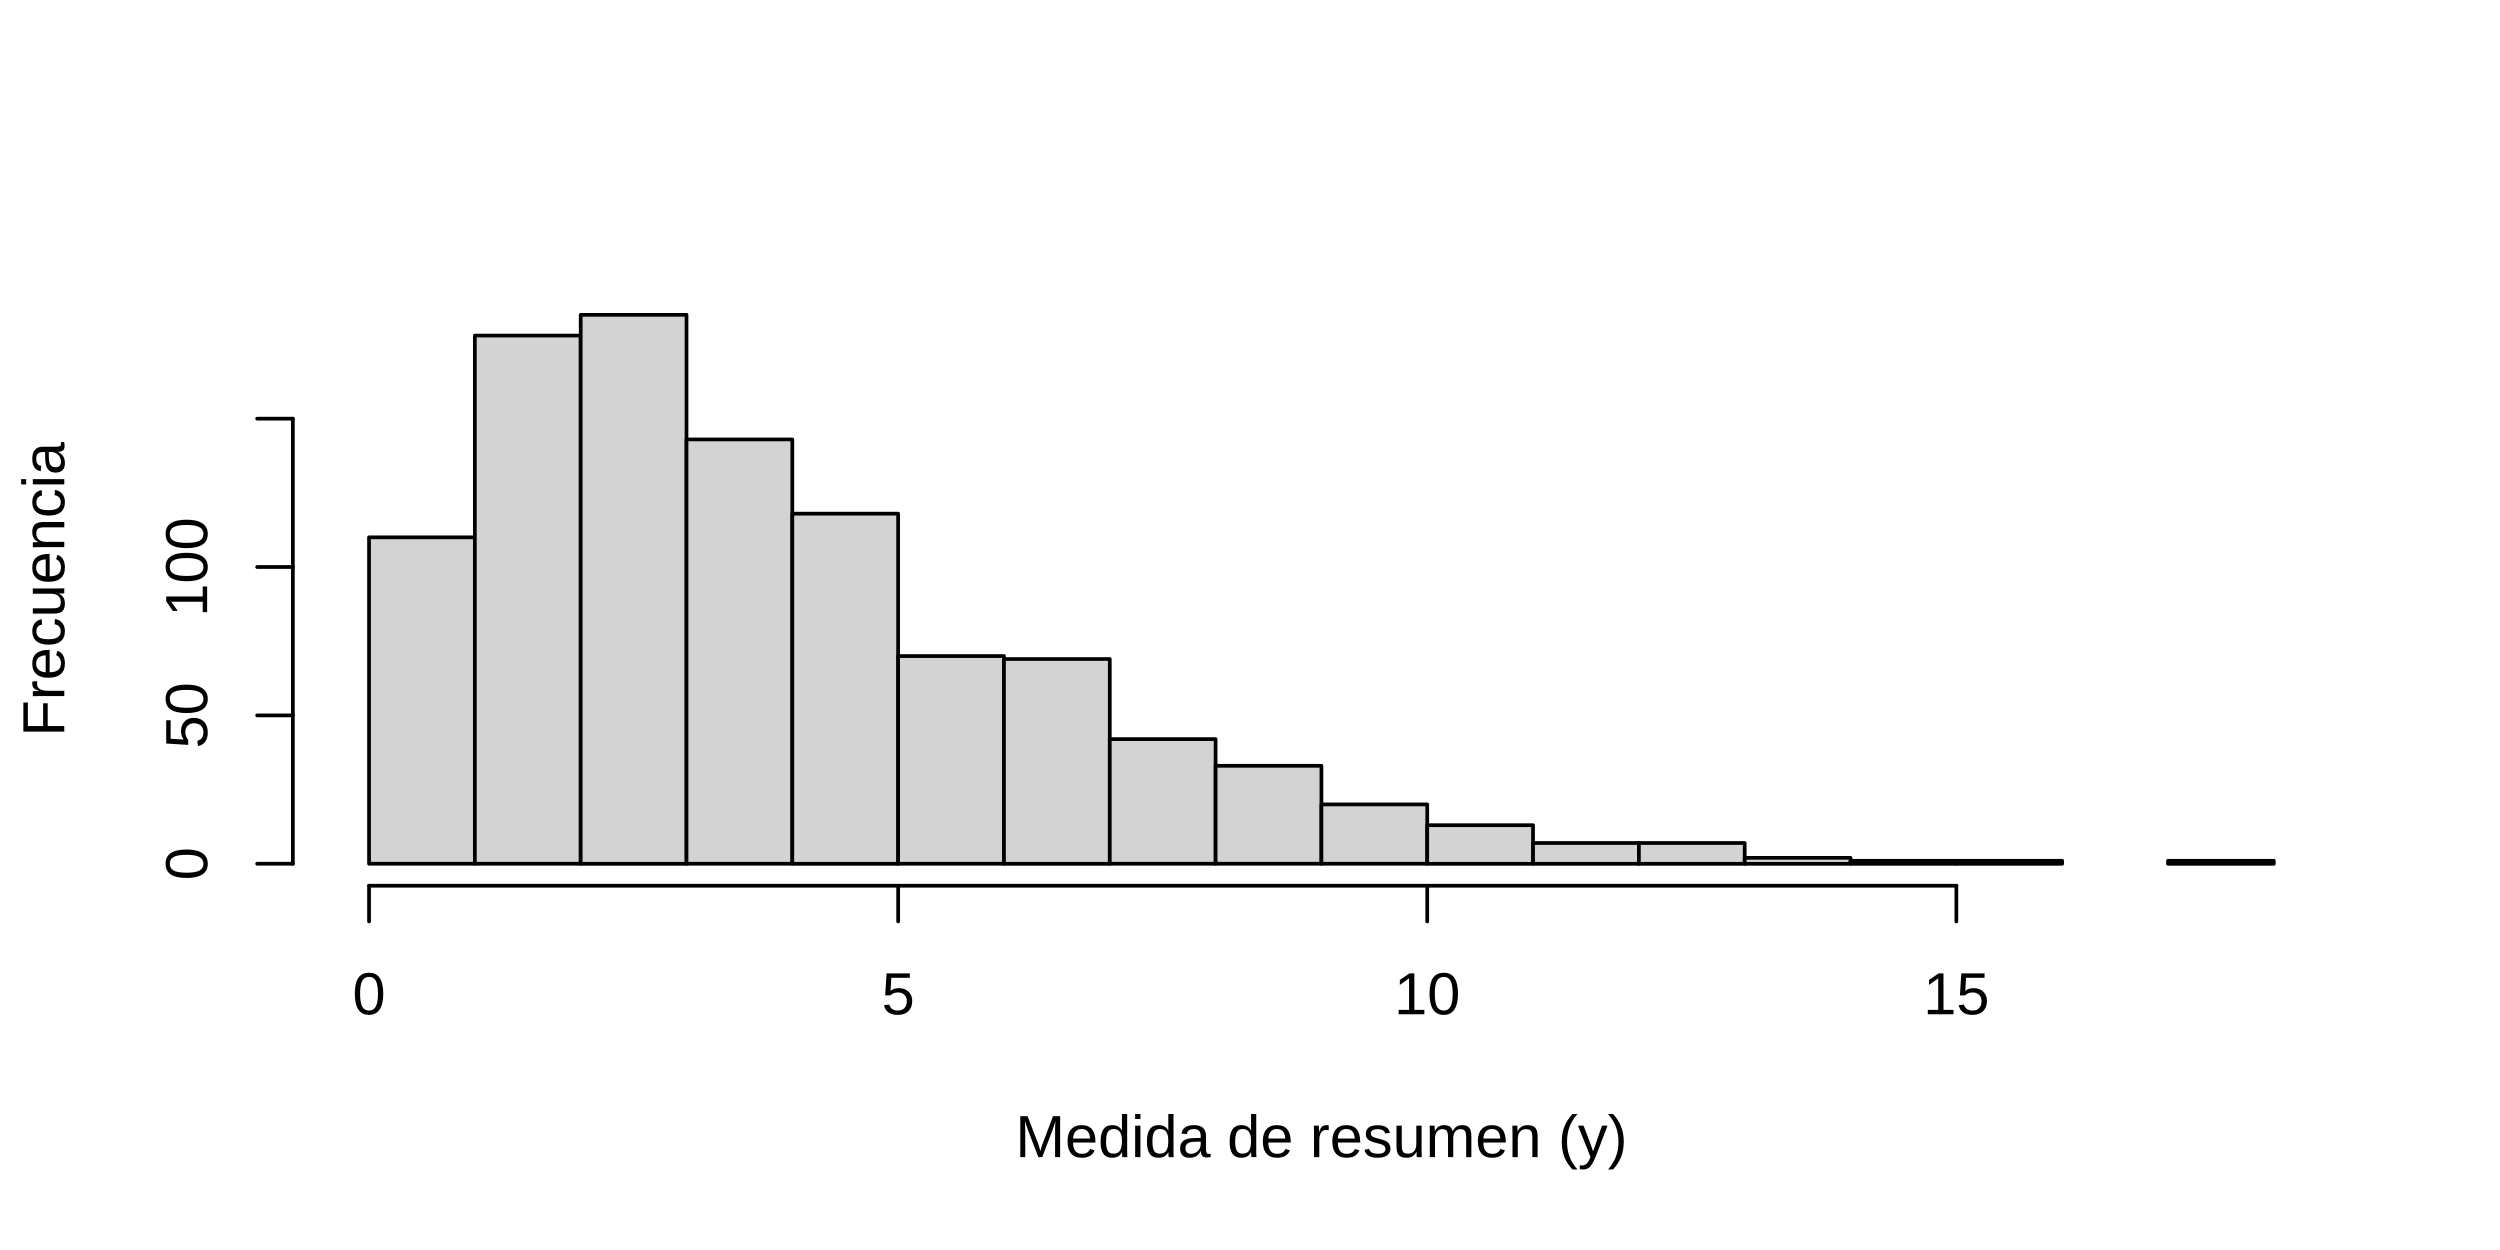
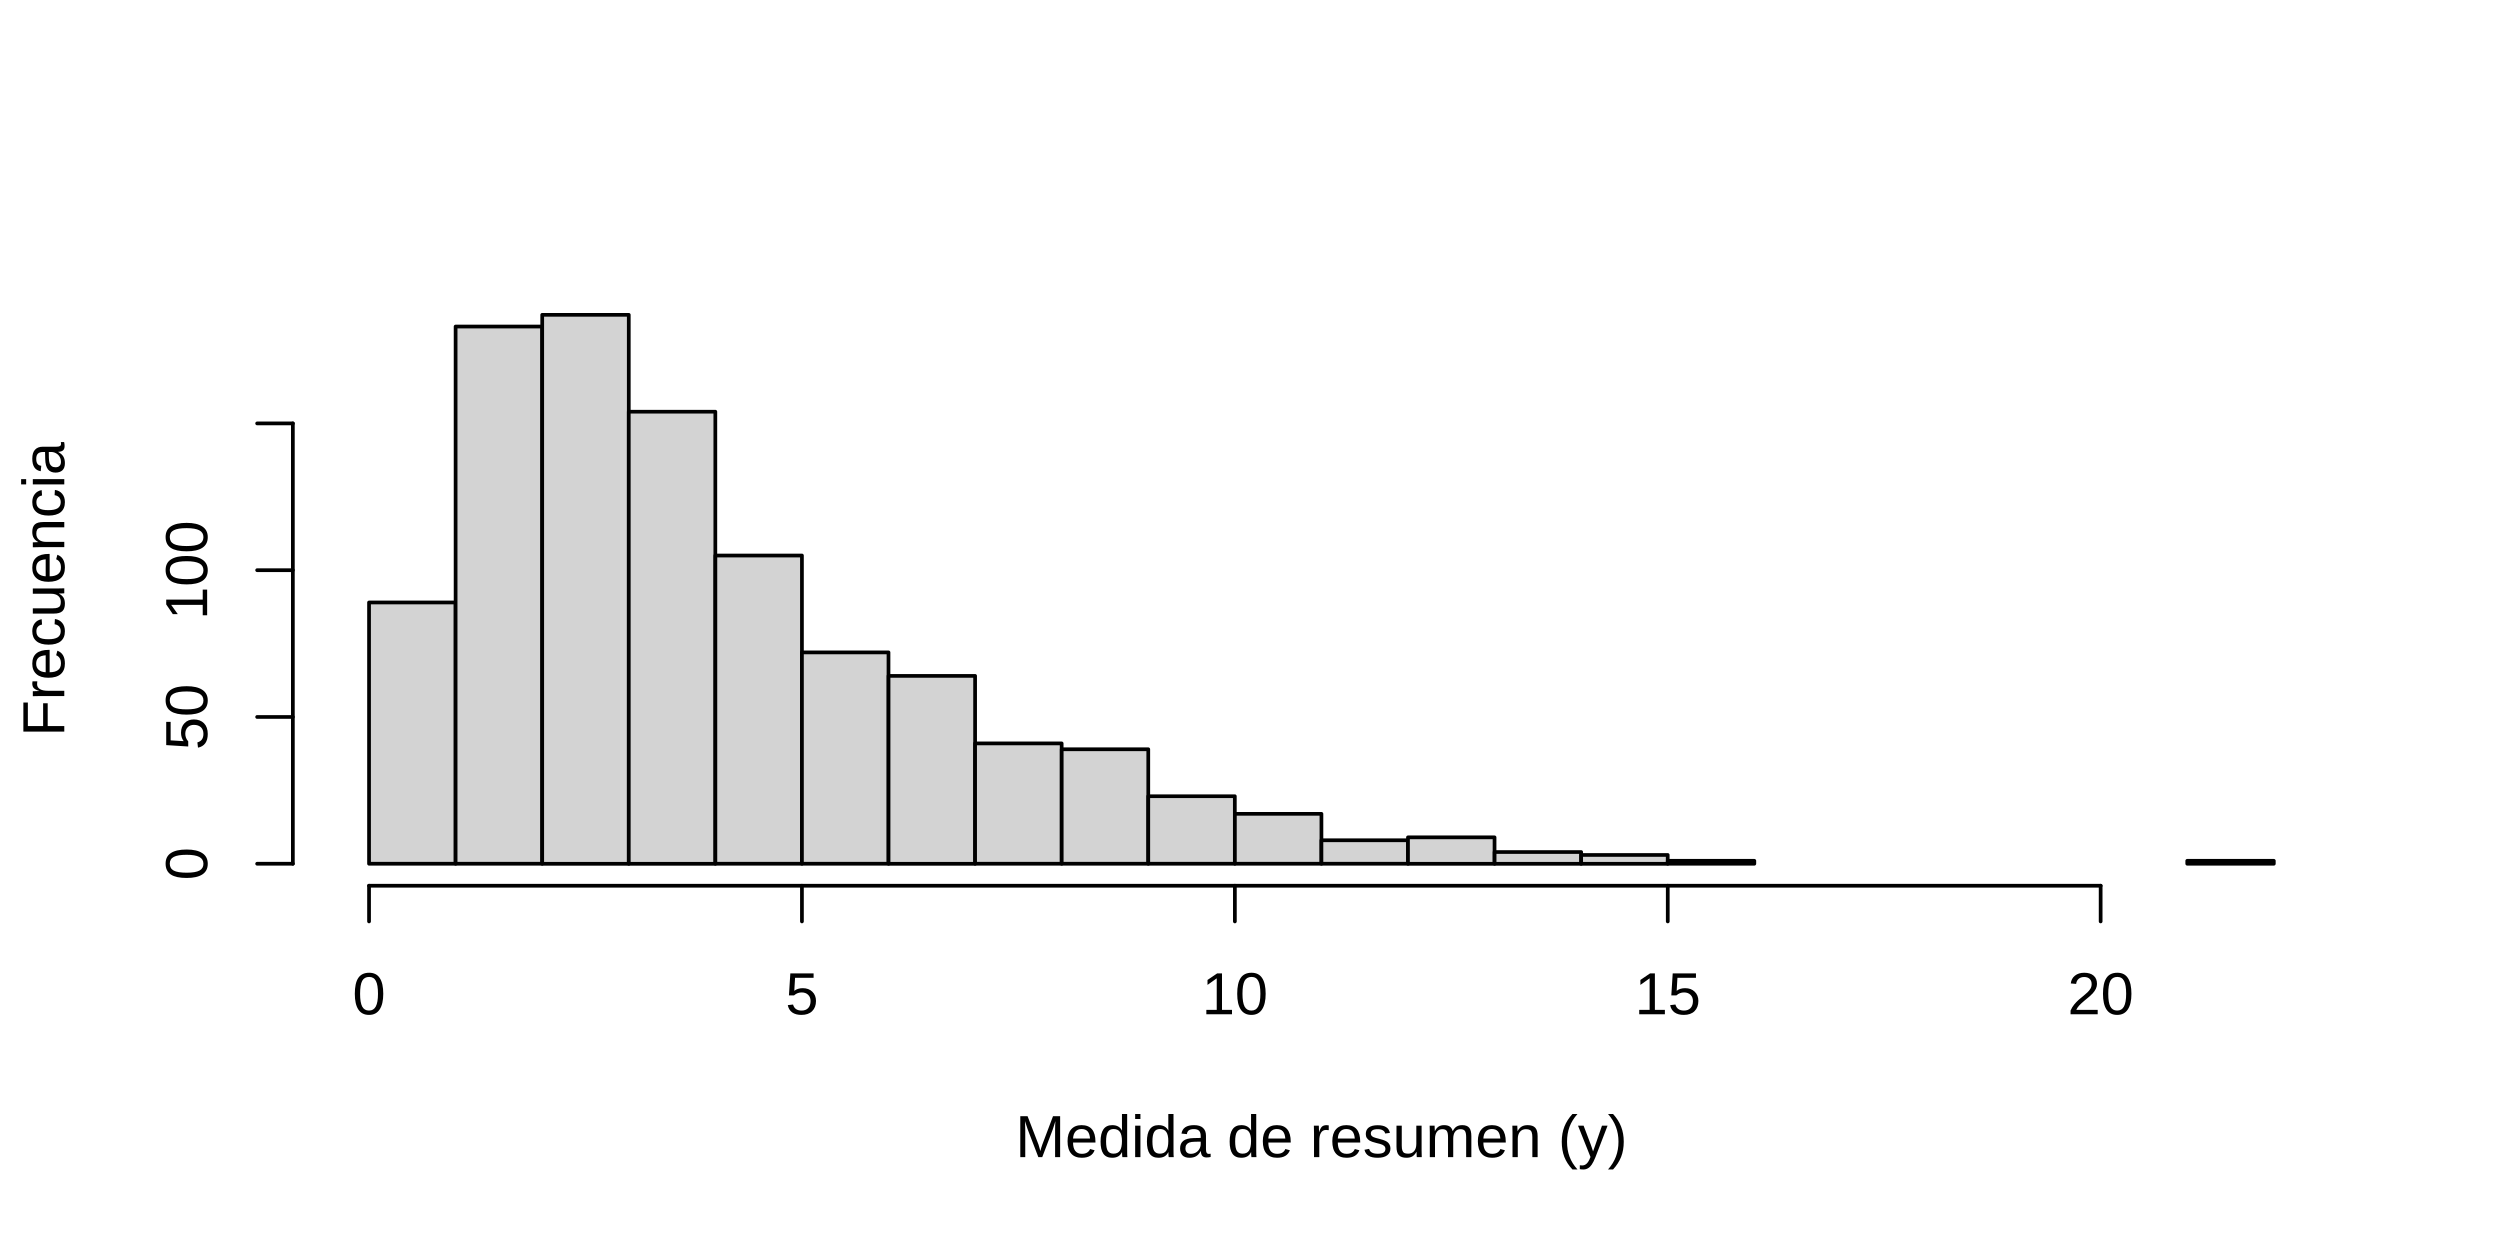
<svg xmlns="http://www.w3.org/2000/svg" class="svglite" width="504.00pt" height="252.00pt" viewBox="0 0 504.00 252.00">
  <defs>
    <style type="text/css">
    .svglite line, .svglite polyline, .svglite polygon, .svglite path, .svglite rect, .svglite circle {
      fill: none;
      stroke: #000000;
      stroke-linecap: round;
      stroke-linejoin: round;
      stroke-miterlimit: 10.00;
    }
  </style>
  </defs>
  <rect width="100%" height="100%" style="stroke: none; fill: #FFFFFF;" />
  <defs>
    <clipPath id="cpMC4wMHw1MDQuMDB8MC4wMHwyNTIuMDA=">
      <rect x="0.00" y="0.00" width="504.00" height="252.00" />
    </clipPath>
  </defs>
  <g clip-path="url(#cpMC4wMHw1MDQuMDB8MC4wMHwyNTIuMDA=)">
    <text x="266.40" y="233.28" text-anchor="middle" style="font-size: 12.00px; font-family: Arial;" textLength="123.38px" lengthAdjust="spacingAndGlyphs">Medida de resumen (y)</text>
    <text transform="translate(12.96,118.80) rotate(-90)" text-anchor="middle" style="font-size: 12.00px; font-family: Arial;" textLength="59.36px" lengthAdjust="spacingAndGlyphs">Frecuencia</text>
-     <line x1="74.40" y1="178.56" x2="394.40" y2="178.56" style="stroke-width: 0.75;" />
+     <line x1="74.40" y1="178.56" x2="423.49" y2="178.56" style="stroke-width: 0.75;" />
    <line x1="74.40" y1="178.56" x2="74.40" y2="185.76" style="stroke-width: 0.75;" />
-     <line x1="181.07" y1="178.56" x2="181.07" y2="185.76" style="stroke-width: 0.75;" />
-     <line x1="287.73" y1="178.56" x2="287.73" y2="185.76" style="stroke-width: 0.75;" />
-     <line x1="394.40" y1="178.56" x2="394.40" y2="185.76" style="stroke-width: 0.75;" />
+     <line x1="161.67" y1="178.56" x2="161.67" y2="185.76" style="stroke-width: 0.75;" />
+     <line x1="248.95" y1="178.56" x2="248.95" y2="185.76" style="stroke-width: 0.75;" />
+     <line x1="336.22" y1="178.56" x2="336.22" y2="185.76" style="stroke-width: 0.75;" />
+     <line x1="423.49" y1="178.56" x2="423.49" y2="185.76" style="stroke-width: 0.75;" />
    <text x="74.40" y="204.48" text-anchor="middle" style="font-size: 12.00px; font-family: Arial;" textLength="6.67px" lengthAdjust="spacingAndGlyphs">0</text>
-     <text x="181.07" y="204.48" text-anchor="middle" style="font-size: 12.00px; font-family: Arial;" textLength="6.67px" lengthAdjust="spacingAndGlyphs">5</text>
-     <text x="287.73" y="204.48" text-anchor="middle" style="font-size: 12.00px; font-family: Arial;" textLength="13.35px" lengthAdjust="spacingAndGlyphs">10</text>
-     <text x="394.40" y="204.48" text-anchor="middle" style="font-size: 12.00px; font-family: Arial;" textLength="13.35px" lengthAdjust="spacingAndGlyphs">15</text>
-     <line x1="59.04" y1="174.13" x2="59.04" y2="84.40" style="stroke-width: 0.75;" />
+     <text x="161.67" y="204.48" text-anchor="middle" style="font-size: 12.00px; font-family: Arial;" textLength="6.67px" lengthAdjust="spacingAndGlyphs">5</text>
+     <text x="248.95" y="204.48" text-anchor="middle" style="font-size: 12.00px; font-family: Arial;" textLength="13.35px" lengthAdjust="spacingAndGlyphs">10</text>
+     <text x="336.22" y="204.48" text-anchor="middle" style="font-size: 12.00px; font-family: Arial;" textLength="13.35px" lengthAdjust="spacingAndGlyphs">15</text>
+     <text x="423.49" y="204.48" text-anchor="middle" style="font-size: 12.00px; font-family: Arial;" textLength="13.35px" lengthAdjust="spacingAndGlyphs">20</text>
+     <line x1="59.04" y1="174.13" x2="59.04" y2="85.36" style="stroke-width: 0.75;" />
    <line x1="59.04" y1="174.13" x2="51.84" y2="174.13" style="stroke-width: 0.75;" />
-     <line x1="59.04" y1="144.22" x2="51.84" y2="144.22" style="stroke-width: 0.75;" />
-     <line x1="59.04" y1="114.31" x2="51.84" y2="114.31" style="stroke-width: 0.75;" />
-     <line x1="59.04" y1="84.40" x2="51.84" y2="84.40" style="stroke-width: 0.75;" />
+     <line x1="59.04" y1="144.54" x2="51.84" y2="144.54" style="stroke-width: 0.75;" />
+     <line x1="59.04" y1="114.95" x2="51.84" y2="114.95" style="stroke-width: 0.75;" />
+     <line x1="59.04" y1="85.36" x2="51.84" y2="85.36" style="stroke-width: 0.75;" />
    <text transform="translate(41.76,174.13) rotate(-90)" text-anchor="middle" style="font-size: 12.00px; font-family: Arial;" textLength="6.67px" lengthAdjust="spacingAndGlyphs">0</text>
-     <text transform="translate(41.76,144.22) rotate(-90)" text-anchor="middle" style="font-size: 12.00px; font-family: Arial;" textLength="13.35px" lengthAdjust="spacingAndGlyphs">50</text>
-     <text transform="translate(41.76,114.31) rotate(-90)" text-anchor="middle" style="font-size: 12.00px; font-family: Arial;" textLength="20.02px" lengthAdjust="spacingAndGlyphs">100</text>
+     <text transform="translate(41.76,144.54) rotate(-90)" text-anchor="middle" style="font-size: 12.00px; font-family: Arial;" textLength="13.35px" lengthAdjust="spacingAndGlyphs">50</text>
+     <text transform="translate(41.76,114.95) rotate(-90)" text-anchor="middle" style="font-size: 12.00px; font-family: Arial;" textLength="20.02px" lengthAdjust="spacingAndGlyphs">100</text>
  </g>
  <defs>
    <clipPath id="cpNTkuMDR8NDczLjc2fDU5LjA0fDE3OC41Ng==">
      <rect x="59.04" y="59.04" width="414.72" height="119.52" />
    </clipPath>
  </defs>
  <g clip-path="url(#cpNTkuMDR8NDczLjc2fDU5LjA0fDE3OC41Ng==)">
-     <rect x="74.40" y="108.33" width="21.33" height="65.80" style="stroke-width: 0.75; fill: #D3D3D3;" />
-     <rect x="95.73" y="67.65" width="21.33" height="106.48" style="stroke-width: 0.75; fill: #D3D3D3;" />
-     <rect x="117.07" y="63.47" width="21.33" height="110.67" style="stroke-width: 0.75; fill: #D3D3D3;" />
-     <rect x="138.40" y="88.59" width="21.33" height="85.54" style="stroke-width: 0.75; fill: #D3D3D3;" />
-     <rect x="159.73" y="103.55" width="21.33" height="70.59" style="stroke-width: 0.75; fill: #D3D3D3;" />
-     <rect x="181.07" y="132.26" width="21.33" height="41.87" style="stroke-width: 0.75; fill: #D3D3D3;" />
-     <rect x="202.40" y="132.86" width="21.33" height="41.28" style="stroke-width: 0.75; fill: #D3D3D3;" />
-     <rect x="223.73" y="149.01" width="21.33" height="25.12" style="stroke-width: 0.75; fill: #D3D3D3;" />
-     <rect x="245.07" y="154.39" width="21.33" height="19.74" style="stroke-width: 0.75; fill: #D3D3D3;" />
-     <rect x="266.40" y="162.17" width="21.33" height="11.96" style="stroke-width: 0.75; fill: #D3D3D3;" />
-     <rect x="287.73" y="166.36" width="21.33" height="7.78" style="stroke-width: 0.75; fill: #D3D3D3;" />
-     <rect x="309.07" y="169.95" width="21.33" height="4.19" style="stroke-width: 0.75; fill: #D3D3D3;" />
-     <rect x="330.40" y="169.95" width="21.33" height="4.19" style="stroke-width: 0.75; fill: #D3D3D3;" />
-     <rect x="351.73" y="172.94" width="21.33" height="1.20" style="stroke-width: 0.75; fill: #D3D3D3;" />
-     <rect x="373.07" y="173.54" width="21.33" height="0.60" style="stroke-width: 0.75; fill: #D3D3D3;" />
-     <rect x="394.40" y="173.54" width="21.33" height="0.60" style="stroke-width: 0.75; fill: #D3D3D3;" />
-     <rect x="415.73" y="174.13" width="21.33" height="0.00" style="stroke-width: 0.75; fill: #D3D3D3;" />
-     <rect x="437.07" y="173.54" width="21.33" height="0.60" style="stroke-width: 0.75; fill: #D3D3D3;" />
+     <rect x="74.40" y="121.46" width="17.45" height="52.67" style="stroke-width: 0.75; fill: #D3D3D3;" />
+     <rect x="91.85" y="65.83" width="17.45" height="108.30" style="stroke-width: 0.75; fill: #D3D3D3;" />
+     <rect x="109.31" y="63.47" width="17.45" height="110.67" style="stroke-width: 0.75; fill: #D3D3D3;" />
+     <rect x="126.76" y="83.00" width="17.45" height="91.14" style="stroke-width: 0.75; fill: #D3D3D3;" />
+     <rect x="144.22" y="111.99" width="17.45" height="62.14" style="stroke-width: 0.75; fill: #D3D3D3;" />
+     <rect x="161.67" y="131.52" width="17.45" height="42.61" style="stroke-width: 0.75; fill: #D3D3D3;" />
+     <rect x="179.13" y="136.26" width="17.45" height="37.88" style="stroke-width: 0.75; fill: #D3D3D3;" />
+     <rect x="196.58" y="149.87" width="17.45" height="24.26" style="stroke-width: 0.75; fill: #D3D3D3;" />
+     <rect x="214.04" y="151.05" width="17.45" height="23.08" style="stroke-width: 0.75; fill: #D3D3D3;" />
+     <rect x="231.49" y="160.52" width="17.45" height="13.61" style="stroke-width: 0.75; fill: #D3D3D3;" />
+     <rect x="248.95" y="164.07" width="17.45" height="10.06" style="stroke-width: 0.75; fill: #D3D3D3;" />
+     <rect x="266.40" y="169.40" width="17.45" height="4.73" style="stroke-width: 0.75; fill: #D3D3D3;" />
+     <rect x="283.85" y="168.81" width="17.45" height="5.33" style="stroke-width: 0.75; fill: #D3D3D3;" />
+     <rect x="301.31" y="171.77" width="17.45" height="2.37" style="stroke-width: 0.75; fill: #D3D3D3;" />
+     <rect x="318.76" y="172.36" width="17.45" height="1.78" style="stroke-width: 0.75; fill: #D3D3D3;" />
+     <rect x="336.22" y="173.54" width="17.45" height="0.59" style="stroke-width: 0.75; fill: #D3D3D3;" />
+     <rect x="353.67" y="174.13" width="17.45" height="0.00" style="stroke-width: 0.75; fill: #D3D3D3;" />
+     <rect x="371.13" y="174.13" width="17.45" height="0.00" style="stroke-width: 0.75; fill: #D3D3D3;" />
+     <rect x="388.58" y="174.13" width="17.45" height="0.00" style="stroke-width: 0.75; fill: #D3D3D3;" />
+     <rect x="406.04" y="174.13" width="17.45" height="0.00" style="stroke-width: 0.75; fill: #D3D3D3;" />
+     <rect x="423.49" y="174.13" width="17.45" height="0.00" style="stroke-width: 0.75; fill: #D3D3D3;" />
+     <rect x="440.95" y="173.54" width="17.45" height="0.59" style="stroke-width: 0.75; fill: #D3D3D3;" />
  </g>
</svg>
